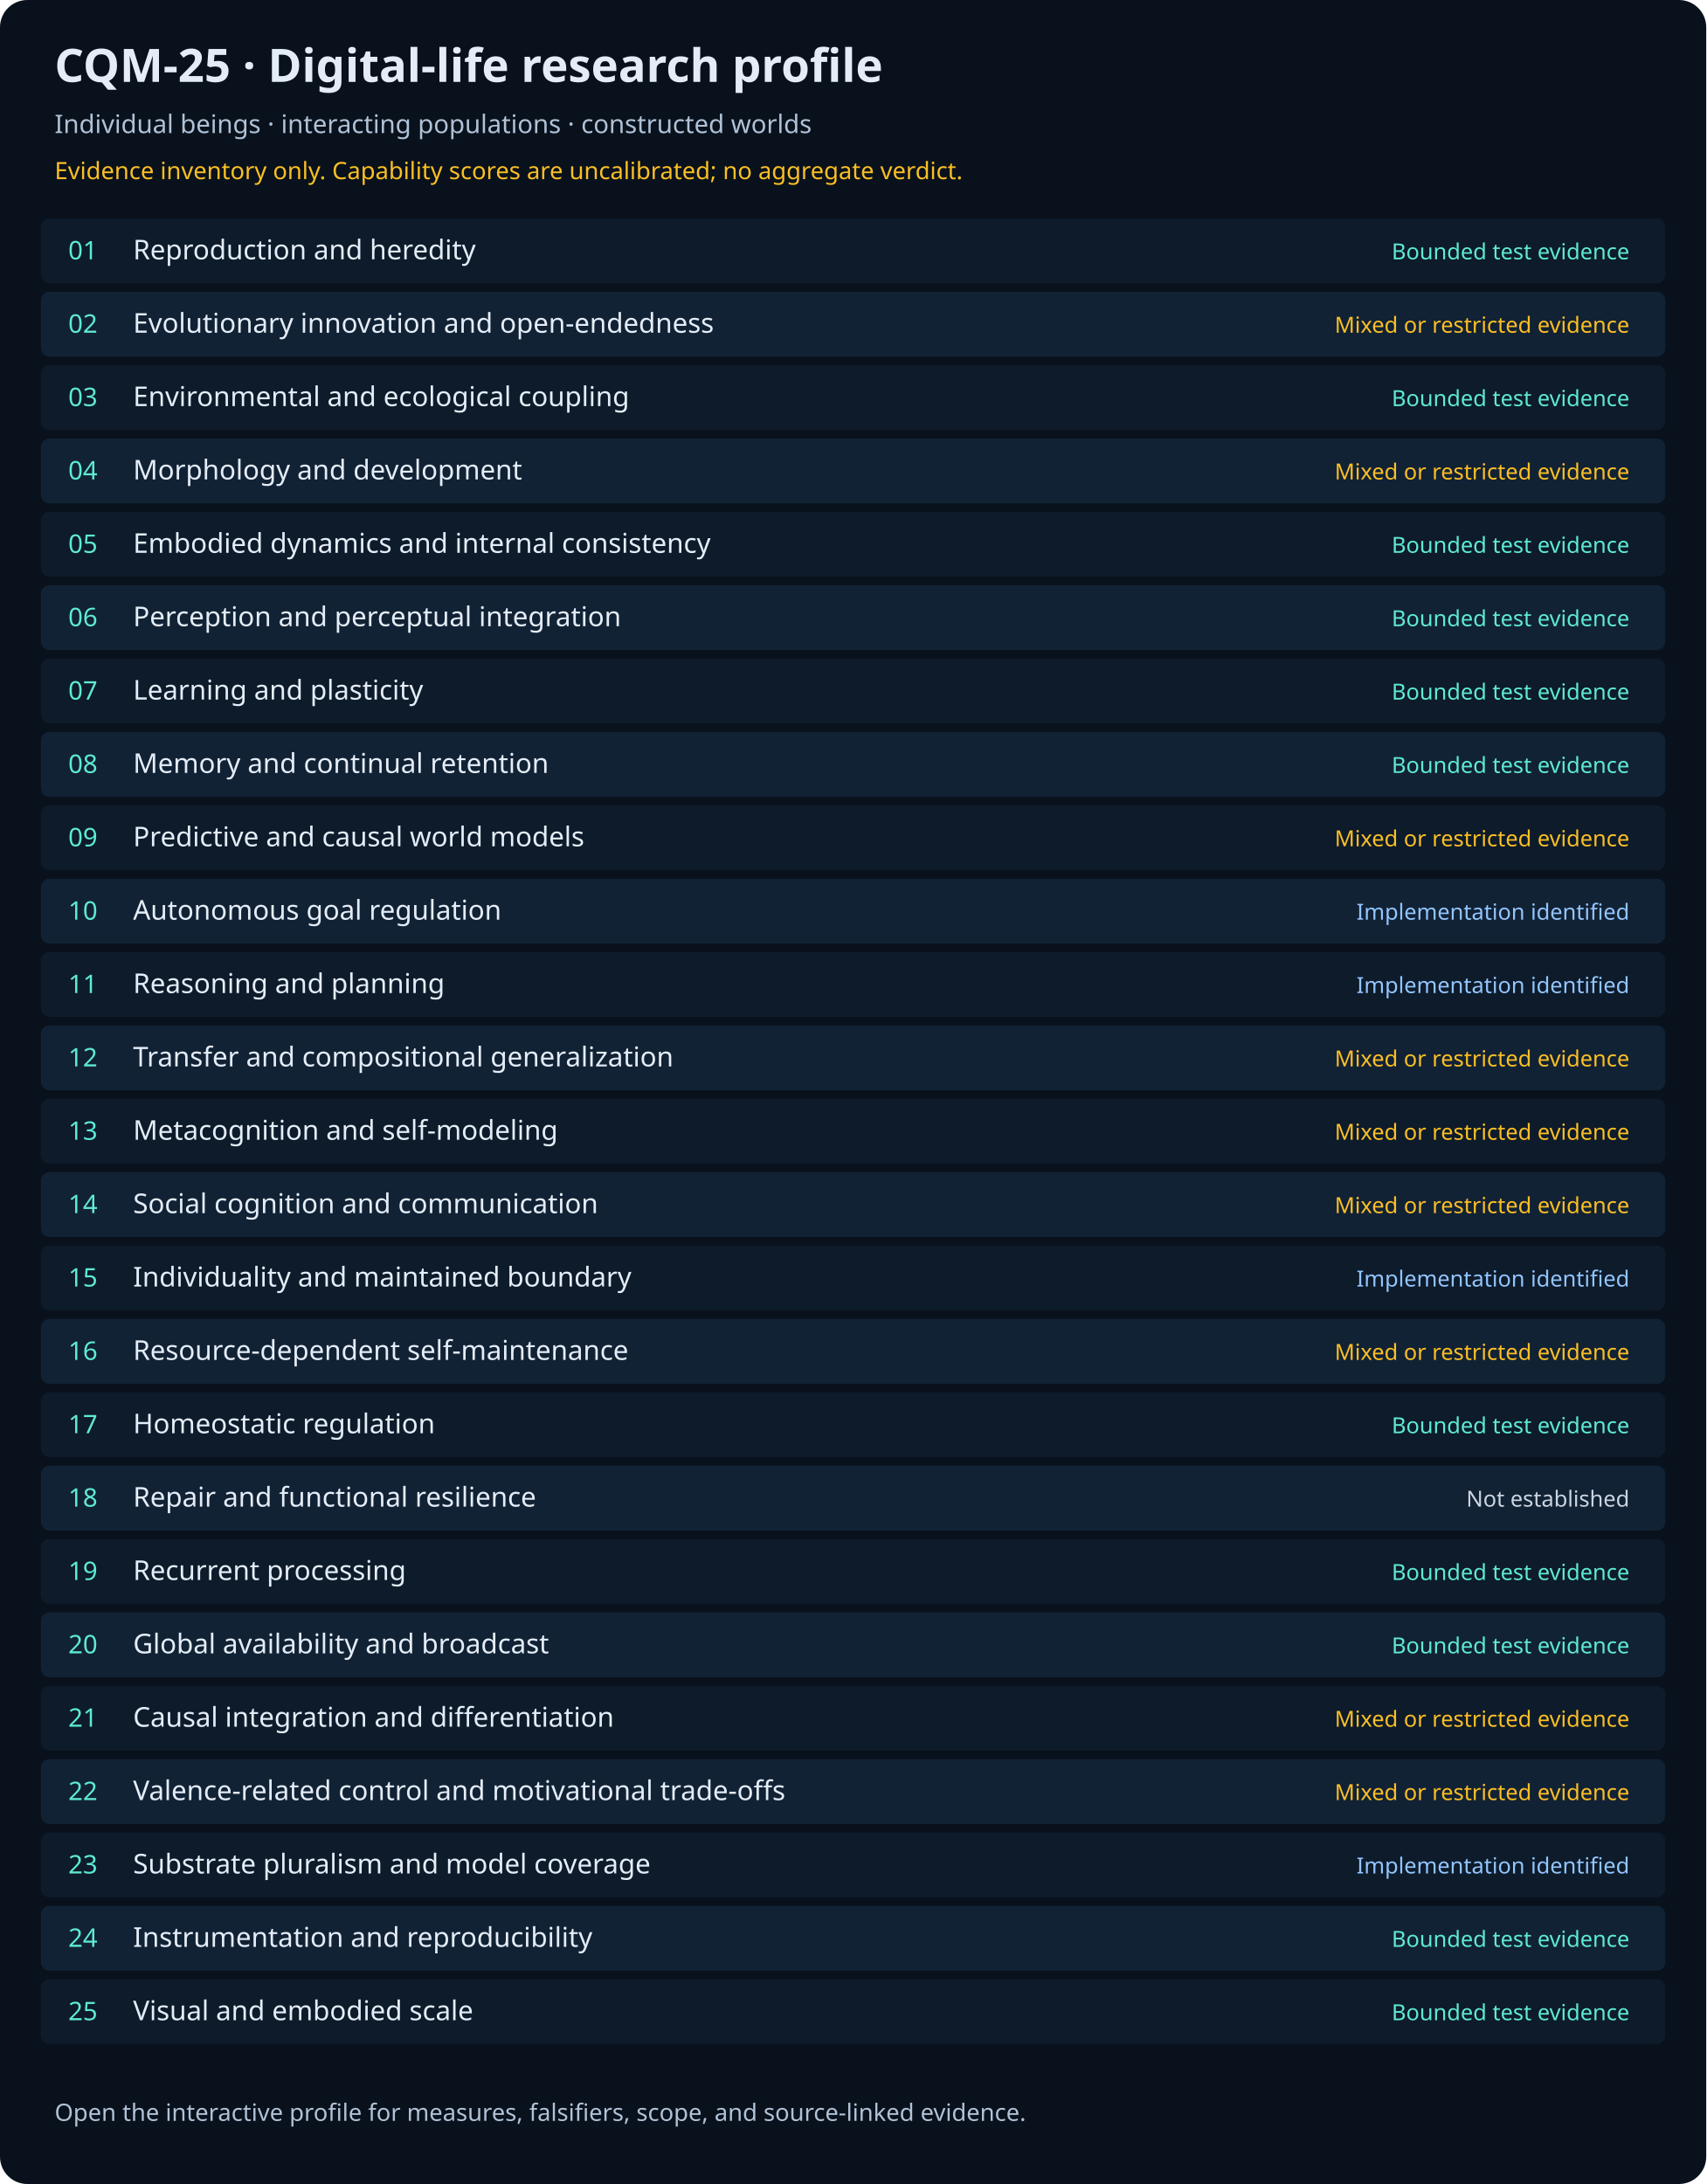
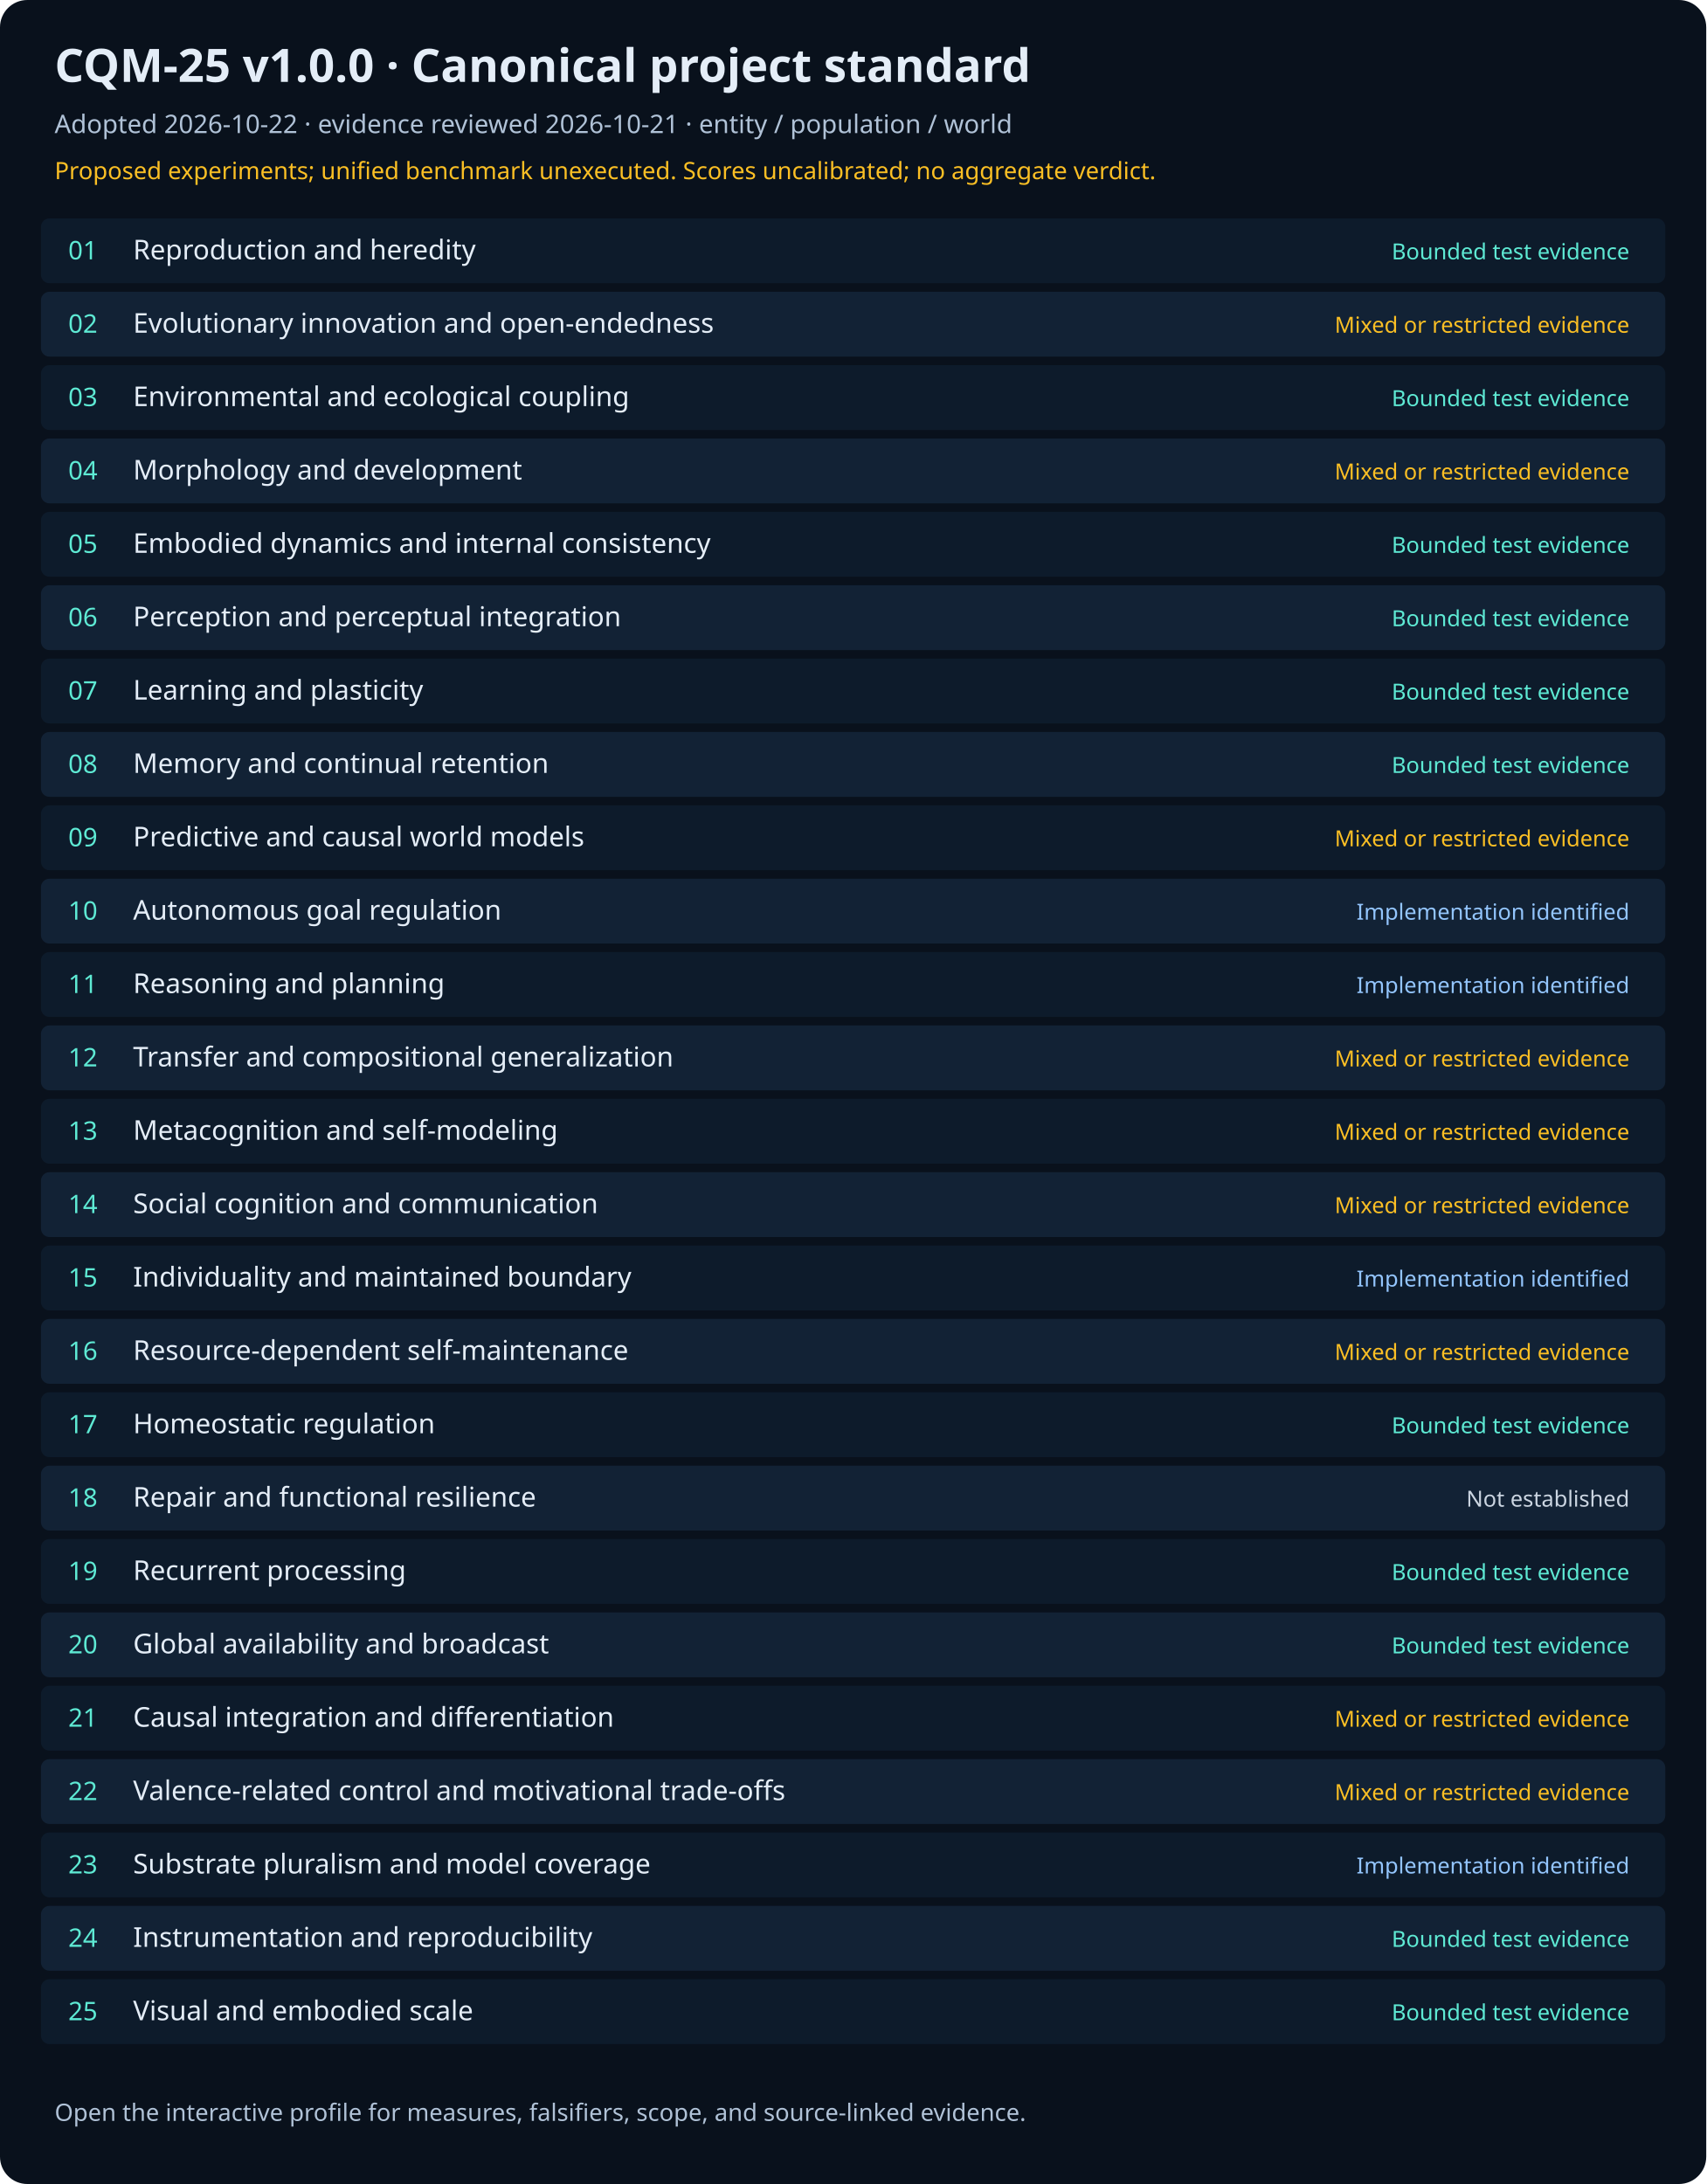
<svg xmlns="http://www.w3.org/2000/svg" viewBox="0 0 1000 1280" role="img" aria-labelledby="title desc" font-family="system-ui,sans-serif">
  <rect width="1000" height="1280" rx="16" fill="#09111c" />
-   <text x="32" y="48" fill="#e4edf7" font-size="27" font-weight="700">CQM-25 · Digital-life research profile</text>
-   <text x="32" y="78" fill="#b0c2d7" font-size="15">Individual beings · interacting populations · constructed worlds</text>
-   <text x="32" y="105" fill="#fbbf24" font-size="14">Evidence inventory only. Capability scores are uncalibrated; no aggregate verdict.</text>
+   <text x="32" y="48" fill="#e4edf7" font-size="27" font-weight="700">CQM-25 v1.0.0 · Canonical project standard</text>
+   <text x="32" y="78" fill="#b0c2d7" font-size="15">Adopted 2026-10-22 · evidence reviewed 2026-10-21 · entity / population / world</text>
+   <text x="32" y="105" fill="#fbbf24" font-size="14">Proposed experiments; unified benchmark unexecuted. Scores uncalibrated; no aggregate verdict.</text>
  <g>
    <rect x="24" y="128" width="952" height="38" rx="5" fill="#0d1b2b" />
    <text x="40" y="152" fill="#5eead4" font-size="15">01</text>
    <text x="78" y="152" fill="#e4edf7" font-size="16">Reproduction and heredity</text>
    <text x="955" y="152" text-anchor="end" fill="#5eead4" font-size="13">Bounded test evidence</text>
  </g>
  <g>
    <rect x="24" y="171" width="952" height="38" rx="5" fill="#122235" />
    <text x="40" y="195" fill="#5eead4" font-size="15">02</text>
    <text x="78" y="195" fill="#e4edf7" font-size="16">Evolutionary innovation and open-endedness</text>
    <text x="955" y="195" text-anchor="end" fill="#fbbf24" font-size="13">Mixed or restricted evidence</text>
  </g>
  <g>
    <rect x="24" y="214" width="952" height="38" rx="5" fill="#0d1b2b" />
    <text x="40" y="238" fill="#5eead4" font-size="15">03</text>
    <text x="78" y="238" fill="#e4edf7" font-size="16">Environmental and ecological coupling</text>
    <text x="955" y="238" text-anchor="end" fill="#5eead4" font-size="13">Bounded test evidence</text>
  </g>
  <g>
    <rect x="24" y="257" width="952" height="38" rx="5" fill="#122235" />
    <text x="40" y="281" fill="#5eead4" font-size="15">04</text>
    <text x="78" y="281" fill="#e4edf7" font-size="16">Morphology and development</text>
    <text x="955" y="281" text-anchor="end" fill="#fbbf24" font-size="13">Mixed or restricted evidence</text>
  </g>
  <g>
    <rect x="24" y="300" width="952" height="38" rx="5" fill="#0d1b2b" />
    <text x="40" y="324" fill="#5eead4" font-size="15">05</text>
    <text x="78" y="324" fill="#e4edf7" font-size="16">Embodied dynamics and internal consistency</text>
    <text x="955" y="324" text-anchor="end" fill="#5eead4" font-size="13">Bounded test evidence</text>
  </g>
  <g>
    <rect x="24" y="343" width="952" height="38" rx="5" fill="#122235" />
    <text x="40" y="367" fill="#5eead4" font-size="15">06</text>
    <text x="78" y="367" fill="#e4edf7" font-size="16">Perception and perceptual integration</text>
    <text x="955" y="367" text-anchor="end" fill="#5eead4" font-size="13">Bounded test evidence</text>
  </g>
  <g>
    <rect x="24" y="386" width="952" height="38" rx="5" fill="#0d1b2b" />
    <text x="40" y="410" fill="#5eead4" font-size="15">07</text>
    <text x="78" y="410" fill="#e4edf7" font-size="16">Learning and plasticity</text>
    <text x="955" y="410" text-anchor="end" fill="#5eead4" font-size="13">Bounded test evidence</text>
  </g>
  <g>
    <rect x="24" y="429" width="952" height="38" rx="5" fill="#122235" />
    <text x="40" y="453" fill="#5eead4" font-size="15">08</text>
    <text x="78" y="453" fill="#e4edf7" font-size="16">Memory and continual retention</text>
    <text x="955" y="453" text-anchor="end" fill="#5eead4" font-size="13">Bounded test evidence</text>
  </g>
  <g>
    <rect x="24" y="472" width="952" height="38" rx="5" fill="#0d1b2b" />
    <text x="40" y="496" fill="#5eead4" font-size="15">09</text>
    <text x="78" y="496" fill="#e4edf7" font-size="16">Predictive and causal world models</text>
    <text x="955" y="496" text-anchor="end" fill="#fbbf24" font-size="13">Mixed or restricted evidence</text>
  </g>
  <g>
    <rect x="24" y="515" width="952" height="38" rx="5" fill="#122235" />
    <text x="40" y="539" fill="#5eead4" font-size="15">10</text>
    <text x="78" y="539" fill="#e4edf7" font-size="16">Autonomous goal regulation</text>
    <text x="955" y="539" text-anchor="end" fill="#93c5fd" font-size="13">Implementation identified</text>
  </g>
  <g>
    <rect x="24" y="558" width="952" height="38" rx="5" fill="#0d1b2b" />
    <text x="40" y="582" fill="#5eead4" font-size="15">11</text>
    <text x="78" y="582" fill="#e4edf7" font-size="16">Reasoning and planning</text>
    <text x="955" y="582" text-anchor="end" fill="#93c5fd" font-size="13">Implementation identified</text>
  </g>
  <g>
    <rect x="24" y="601" width="952" height="38" rx="5" fill="#122235" />
    <text x="40" y="625" fill="#5eead4" font-size="15">12</text>
    <text x="78" y="625" fill="#e4edf7" font-size="16">Transfer and compositional generalization</text>
    <text x="955" y="625" text-anchor="end" fill="#fbbf24" font-size="13">Mixed or restricted evidence</text>
  </g>
  <g>
    <rect x="24" y="644" width="952" height="38" rx="5" fill="#0d1b2b" />
    <text x="40" y="668" fill="#5eead4" font-size="15">13</text>
    <text x="78" y="668" fill="#e4edf7" font-size="16">Metacognition and self-modeling</text>
    <text x="955" y="668" text-anchor="end" fill="#fbbf24" font-size="13">Mixed or restricted evidence</text>
  </g>
  <g>
    <rect x="24" y="687" width="952" height="38" rx="5" fill="#122235" />
    <text x="40" y="711" fill="#5eead4" font-size="15">14</text>
    <text x="78" y="711" fill="#e4edf7" font-size="16">Social cognition and communication</text>
    <text x="955" y="711" text-anchor="end" fill="#fbbf24" font-size="13">Mixed or restricted evidence</text>
  </g>
  <g>
    <rect x="24" y="730" width="952" height="38" rx="5" fill="#0d1b2b" />
    <text x="40" y="754" fill="#5eead4" font-size="15">15</text>
    <text x="78" y="754" fill="#e4edf7" font-size="16">Individuality and maintained boundary</text>
    <text x="955" y="754" text-anchor="end" fill="#93c5fd" font-size="13">Implementation identified</text>
  </g>
  <g>
    <rect x="24" y="773" width="952" height="38" rx="5" fill="#122235" />
    <text x="40" y="797" fill="#5eead4" font-size="15">16</text>
    <text x="78" y="797" fill="#e4edf7" font-size="16">Resource-dependent self-maintenance</text>
    <text x="955" y="797" text-anchor="end" fill="#fbbf24" font-size="13">Mixed or restricted evidence</text>
  </g>
  <g>
    <rect x="24" y="816" width="952" height="38" rx="5" fill="#0d1b2b" />
    <text x="40" y="840" fill="#5eead4" font-size="15">17</text>
    <text x="78" y="840" fill="#e4edf7" font-size="16">Homeostatic regulation</text>
    <text x="955" y="840" text-anchor="end" fill="#5eead4" font-size="13">Bounded test evidence</text>
  </g>
  <g>
    <rect x="24" y="859" width="952" height="38" rx="5" fill="#122235" />
    <text x="40" y="883" fill="#5eead4" font-size="15">18</text>
    <text x="78" y="883" fill="#e4edf7" font-size="16">Repair and functional resilience</text>
    <text x="955" y="883" text-anchor="end" fill="#cbd5e1" font-size="13">Not established</text>
  </g>
  <g>
    <rect x="24" y="902" width="952" height="38" rx="5" fill="#0d1b2b" />
    <text x="40" y="926" fill="#5eead4" font-size="15">19</text>
    <text x="78" y="926" fill="#e4edf7" font-size="16">Recurrent processing</text>
    <text x="955" y="926" text-anchor="end" fill="#5eead4" font-size="13">Bounded test evidence</text>
  </g>
  <g>
    <rect x="24" y="945" width="952" height="38" rx="5" fill="#122235" />
    <text x="40" y="969" fill="#5eead4" font-size="15">20</text>
    <text x="78" y="969" fill="#e4edf7" font-size="16">Global availability and broadcast</text>
    <text x="955" y="969" text-anchor="end" fill="#5eead4" font-size="13">Bounded test evidence</text>
  </g>
  <g>
    <rect x="24" y="988" width="952" height="38" rx="5" fill="#0d1b2b" />
    <text x="40" y="1012" fill="#5eead4" font-size="15">21</text>
    <text x="78" y="1012" fill="#e4edf7" font-size="16">Causal integration and differentiation</text>
    <text x="955" y="1012" text-anchor="end" fill="#fbbf24" font-size="13">Mixed or restricted evidence</text>
  </g>
  <g>
    <rect x="24" y="1031" width="952" height="38" rx="5" fill="#122235" />
    <text x="40" y="1055" fill="#5eead4" font-size="15">22</text>
    <text x="78" y="1055" fill="#e4edf7" font-size="16">Valence-related control and motivational trade-offs</text>
    <text x="955" y="1055" text-anchor="end" fill="#fbbf24" font-size="13">Mixed or restricted evidence</text>
  </g>
  <g>
    <rect x="24" y="1074" width="952" height="38" rx="5" fill="#0d1b2b" />
    <text x="40" y="1098" fill="#5eead4" font-size="15">23</text>
    <text x="78" y="1098" fill="#e4edf7" font-size="16">Substrate pluralism and model coverage</text>
    <text x="955" y="1098" text-anchor="end" fill="#93c5fd" font-size="13">Implementation identified</text>
  </g>
  <g>
    <rect x="24" y="1117" width="952" height="38" rx="5" fill="#122235" />
    <text x="40" y="1141" fill="#5eead4" font-size="15">24</text>
    <text x="78" y="1141" fill="#e4edf7" font-size="16">Instrumentation and reproducibility</text>
    <text x="955" y="1141" text-anchor="end" fill="#5eead4" font-size="13">Bounded test evidence</text>
  </g>
  <g>
    <rect x="24" y="1160" width="952" height="38" rx="5" fill="#0d1b2b" />
    <text x="40" y="1184" fill="#5eead4" font-size="15">25</text>
    <text x="78" y="1184" fill="#e4edf7" font-size="16">Visual and embodied scale</text>
    <text x="955" y="1184" text-anchor="end" fill="#5eead4" font-size="13">Bounded test evidence</text>
  </g>
  <text x="32" y="1243" fill="#b0c2d7" font-size="14">Open the interactive profile for measures, falsifiers, scope, and source-linked evidence.</text>
</svg>
